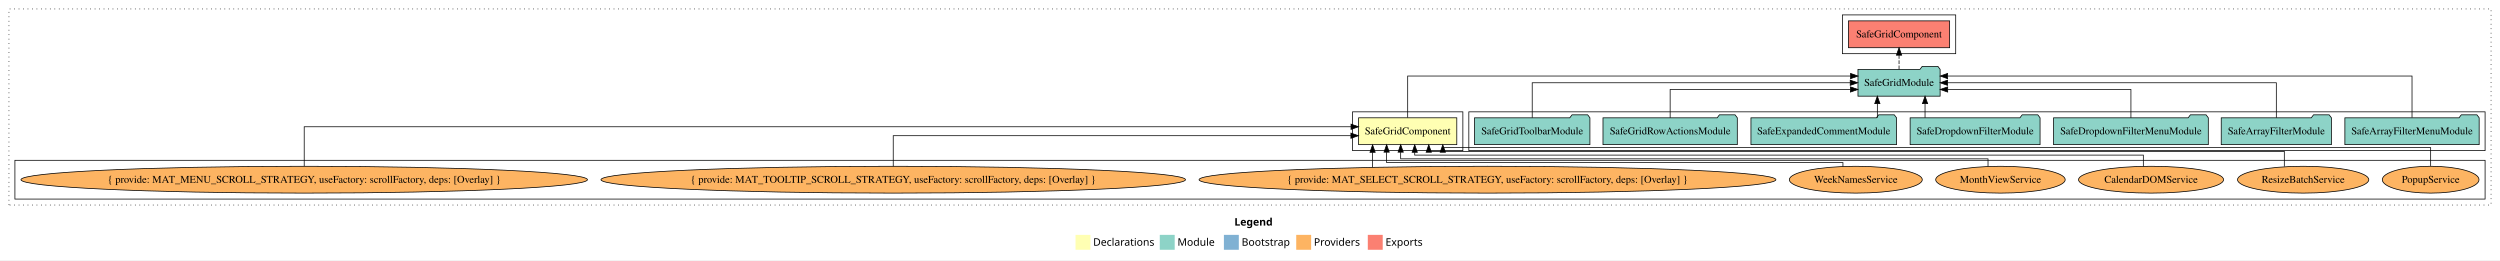
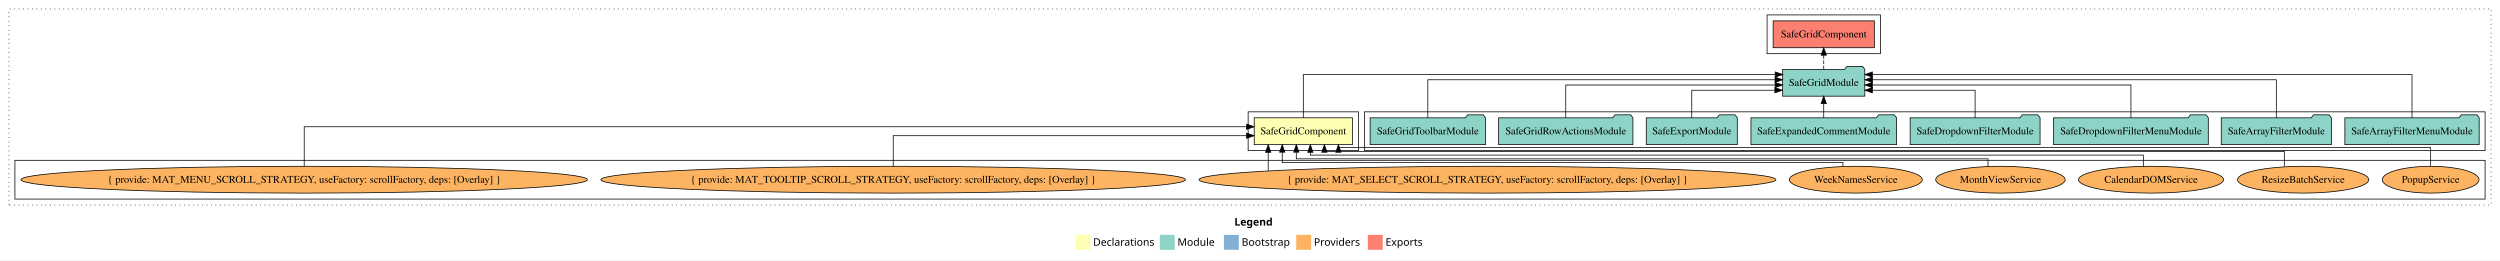
<svg xmlns="http://www.w3.org/2000/svg" width="3353pt" height="349pt" viewBox="0.00 0.00 3353.00 349.00">
  <g id="graph0" class="graph" transform="scale(1 1) rotate(0) translate(4 345)">
    <polygon fill="white" stroke="transparent" points="-4,4 -4,-345 3349,-345 3349,4 -4,4" />
    <text text-anchor="start" x="1651.51" y="-42.4" font-family="sans-serif" font-weight="bold" font-size="14.00">Legend</text>
    <polygon fill="#ffffb3" stroke="transparent" points="1438.5,-10 1438.5,-30 1458.5,-30 1458.5,-10 1438.5,-10" />
    <text text-anchor="start" x="1462.13" y="-15.4" font-family="sans-serif" font-size="14.00">  Declarations</text>
    <polygon fill="#8dd3c7" stroke="transparent" points="1551.5,-10 1551.5,-30 1571.5,-30 1571.5,-10 1551.5,-10" />
    <text text-anchor="start" x="1575.23" y="-15.4" font-family="sans-serif" font-size="14.00">  Module</text>
    <polygon fill="#80b1d3" stroke="transparent" points="1637.5,-10 1637.5,-30 1657.5,-30 1657.5,-10 1637.5,-10" />
    <text text-anchor="start" x="1661.28" y="-15.4" font-family="sans-serif" font-size="14.00">  Bootstrap</text>
    <polygon fill="#fdb462" stroke="transparent" points="1734.5,-10 1734.5,-30 1754.5,-30 1754.5,-10 1734.5,-10" />
    <text text-anchor="start" x="1758.17" y="-15.4" font-family="sans-serif" font-size="14.00">  Providers</text>
    <polygon fill="#fb8072" stroke="transparent" points="1830.5,-10 1830.5,-30 1850.5,-30 1850.5,-10 1830.5,-10" />
    <text text-anchor="start" x="1854.23" y="-15.4" font-family="sans-serif" font-size="14.00">  Exports</text>
    <g id="clust1" class="cluster">
      <polygon fill="none" stroke="black" stroke-dasharray="1,5" points="8,-70 8,-333 3337,-333 3337,-70 8,-70" />
    </g>
+     <g id="clust5" class="cluster">
+       <polygon fill="none" stroke="black" points="2366,-273 2366,-325 2518,-325 2518,-273 2366,-273" />
+     </g>
    <g id="clust2" class="cluster">
-       <polygon fill="none" stroke="black" points="1810,-143 1810,-195 1958,-195 1958,-143 1810,-143" />
-     </g>
-     <g id="clust5" class="cluster">
-       <polygon fill="none" stroke="black" points="2467,-273 2467,-325 2619,-325 2619,-273 2467,-273" />
+       <polygon fill="none" stroke="black" points="1670,-143 1670,-195 1818,-195 1818,-143 1670,-143" />
    </g>
    <g id="clust4" class="cluster">
-       <polygon fill="none" stroke="black" points="1966,-143 1966,-195 3329,-195 3329,-143 1966,-143" />
+       <polygon fill="none" stroke="black" points="1826,-143 1826,-195 3329,-195 3329,-143 1826,-143" />
    </g>
    <g id="clust3" class="cluster">
      <polygon fill="none" stroke="black" points="16,-78 16,-130 3329,-130 3329,-78 16,-78" />
    </g>
    <g id="node1" class="node">
-       <polygon fill="#ffffb3" stroke="black" points="1949.86,-187 1818.14,-187 1818.14,-151 1949.86,-151 1949.86,-187" />
-       <text text-anchor="middle" x="1884" y="-164.8" font-family="Times,serif" font-size="14.00">SafeGridComponent</text>
+       <polygon fill="#ffffb3" stroke="black" points="1809.86,-187 1678.14,-187 1678.14,-151 1809.86,-151 1809.86,-187" />
+       <text text-anchor="middle" x="1744" y="-164.8" font-family="Times,serif" font-size="14.00">SafeGridComponent</text>
    </g>
    <g id="node2" class="node">
-       <polygon fill="#8dd3c7" stroke="black" points="2598.08,-252 2595.08,-256 2574.08,-256 2571.08,-252 2487.92,-252 2487.92,-216 2598.08,-216 2598.08,-252" />
-       <text text-anchor="middle" x="2543" y="-229.8" font-family="Times,serif" font-size="14.00">SafeGridModule</text>
+       <polygon fill="#8dd3c7" stroke="black" points="2497.08,-252 2494.08,-256 2473.08,-256 2470.08,-252 2386.92,-252 2386.92,-216 2497.08,-216 2497.08,-252" />
+       <text text-anchor="middle" x="2442" y="-229.8" font-family="Times,serif" font-size="14.00">SafeGridModule</text>
    </g>
    <g id="edge1" class="edge">
-       <path fill="none" stroke="black" d="M1884,-187.29C1884,-209.21 1884,-243 1884,-243 1884,-243 2477.95,-243 2477.95,-243" />
-       <polygon fill="black" stroke="black" points="2477.95,-246.5 2487.95,-243 2477.95,-239.5 2477.95,-246.5" />
+       <path fill="none" stroke="black" d="M1744,-187.01C1744,-209.49 1744,-245 1744,-245 1744,-245 2376.94,-245 2376.94,-245" />
+       <polygon fill="black" stroke="black" points="2376.94,-248.5 2386.94,-245 2376.94,-241.5 2376.94,-248.5" />
    </g>
-     <g id="node18" class="node">
-       <polygon fill="#fb8072" stroke="black" points="2610.86,-317 2475.14,-317 2475.14,-281 2610.86,-281 2610.86,-317" />
-       <text text-anchor="middle" x="2543" y="-294.8" font-family="Times,serif" font-size="14.00">SafeGridComponent </text>
+     <g id="node19" class="node">
+       <polygon fill="#fb8072" stroke="black" points="2509.86,-317 2374.14,-317 2374.14,-281 2509.86,-281 2509.86,-317" />
+       <text text-anchor="middle" x="2442" y="-294.8" font-family="Times,serif" font-size="14.00">SafeGridComponent </text>
    </g>
-     <g id="edge17" class="edge">
-       <path fill="none" stroke="black" stroke-dasharray="5,2" d="M2543,-252.11C2543,-252.11 2543,-270.99 2543,-270.99" />
-       <polygon fill="black" stroke="black" points="2539.5,-270.99 2543,-280.99 2546.5,-270.99 2539.5,-270.99" />
+     <g id="edge18" class="edge">
+       <path fill="none" stroke="black" stroke-dasharray="5,2" d="M2442,-252.11C2442,-252.11 2442,-270.99 2442,-270.99" />
+       <polygon fill="black" stroke="black" points="2438.5,-270.99 2442,-280.99 2445.5,-270.99 2438.5,-270.99" />
    </g>
    <g id="node3" class="node">
      <ellipse fill="#fdb462" stroke="black" cx="3256" cy="-104" rx="64.85" ry="18" />
      <text text-anchor="middle" x="3256" y="-99.8" font-family="Times,serif" font-size="14.00">PopupService</text>
    </g>
    <g id="edge2" class="edge">
-       <path fill="none" stroke="black" d="M3256,-122.49C3256,-134.14 3256,-147 3256,-147 3256,-147 1931.09,-147 1931.09,-147 1931.09,-147 1931.09,-147.38 1931.09,-147.38" />
-       <polygon fill="black" stroke="black" points="1927.59,-140.83 1931.09,-150.83 1934.59,-140.83 1927.59,-140.83" />
+       <path fill="none" stroke="black" d="M3256,-122.49C3256,-134.14 3256,-147 3256,-147 3256,-147 1791.09,-147 1791.09,-147 1791.09,-147 1791.09,-147.38 1791.09,-147.38" />
+       <polygon fill="black" stroke="black" points="1787.59,-140.83 1791.09,-150.83 1794.59,-140.83 1787.59,-140.83" />
    </g>
    <g id="node4" class="node">
      <ellipse fill="#fdb462" stroke="black" cx="3085" cy="-104" rx="88.02" ry="18" />
      <text text-anchor="middle" x="3085" y="-99.8" font-family="Times,serif" font-size="14.00">ResizeBatchService</text>
    </g>
    <g id="edge3" class="edge">
-       <path fill="none" stroke="black" d="M3059.72,-121.67C3059.72,-131.59 3059.72,-142 3059.72,-142 3059.72,-142 1912.26,-142 1912.26,-142 1912.26,-142 1912.26,-142.88 1912.26,-142.88" />
-       <polygon fill="black" stroke="black" points="1908.76,-140.84 1912.26,-150.84 1915.76,-140.84 1908.76,-140.84" />
+       <path fill="none" stroke="black" d="M3059.72,-121.67C3059.72,-131.59 3059.72,-142 3059.72,-142 3059.72,-142 1772.26,-142 1772.26,-142 1772.26,-142 1772.26,-142.88 1772.26,-142.88" />
+       <polygon fill="black" stroke="black" points="1768.76,-140.84 1772.26,-150.84 1775.76,-140.84 1768.76,-140.84" />
    </g>
    <g id="node5" class="node">
      <ellipse fill="#fdb462" stroke="black" cx="2881" cy="-104" rx="97.25" ry="18" />
      <text text-anchor="middle" x="2881" y="-99.8" font-family="Times,serif" font-size="14.00">CalendarDOMService</text>
    </g>
    <g id="edge4" class="edge">
-       <path fill="none" stroke="black" d="M2870.63,-122.04C2870.63,-129.75 2870.63,-137 2870.63,-137 2870.63,-137 1893.42,-137 1893.42,-137 1893.42,-137 1893.42,-140.76 1893.42,-140.76" />
-       <polygon fill="black" stroke="black" points="1889.92,-140.76 1893.42,-150.76 1896.92,-140.76 1889.92,-140.76" />
+       <path fill="none" stroke="black" d="M2870.63,-122.04C2870.63,-129.75 2870.63,-137 2870.63,-137 2870.63,-137 1753.42,-137 1753.42,-137 1753.42,-137 1753.42,-140.76 1753.42,-140.76" />
+       <polygon fill="black" stroke="black" points="1749.92,-140.76 1753.42,-150.76 1756.92,-140.76 1749.92,-140.76" />
    </g>
    <g id="node6" class="node">
      <ellipse fill="#fdb462" stroke="black" cx="2679" cy="-104" rx="86.82" ry="18" />
      <text text-anchor="middle" x="2679" y="-99.8" font-family="Times,serif" font-size="14.00">MonthViewService</text>
    </g>
    <g id="edge5" class="edge">
-       <path fill="none" stroke="black" d="M2662.33,-121.89C2662.33,-127.38 2662.33,-132 2662.33,-132 2662.33,-132 1874.58,-132 1874.58,-132 1874.58,-132 1874.58,-140.93 1874.58,-140.93" />
-       <polygon fill="black" stroke="black" points="1871.08,-140.93 1874.58,-150.93 1878.08,-140.93 1871.08,-140.93" />
+       <path fill="none" stroke="black" d="M2662.33,-121.89C2662.33,-127.38 2662.33,-132 2662.33,-132 2662.33,-132 1734.58,-132 1734.58,-132 1734.58,-132 1734.58,-140.93 1734.58,-140.93" />
+       <polygon fill="black" stroke="black" points="1731.08,-140.93 1734.58,-150.93 1738.08,-140.93 1731.08,-140.93" />
    </g>
    <g id="node7" class="node">
      <ellipse fill="#fdb462" stroke="black" cx="2485" cy="-104" rx="89.14" ry="18" />
      <text text-anchor="middle" x="2485" y="-99.8" font-family="Times,serif" font-size="14.00">WeekNamesService</text>
    </g>
    <g id="edge6" class="edge">
-       <path fill="none" stroke="black" d="M2467.75,-121.67C2467.75,-124.75 2467.75,-127 2467.75,-127 2467.75,-127 1855.74,-127 1855.74,-127 1855.74,-127 1855.74,-140.94 1855.74,-140.94" />
-       <polygon fill="black" stroke="black" points="1852.24,-140.94 1855.74,-150.94 1859.24,-140.94 1852.24,-140.94" />
+       <path fill="none" stroke="black" d="M2467.75,-121.67C2467.75,-124.75 2467.75,-127 2467.75,-127 2467.75,-127 1715.74,-127 1715.74,-127 1715.74,-127 1715.74,-140.94 1715.74,-140.94" />
+       <polygon fill="black" stroke="black" points="1712.24,-140.94 1715.74,-150.94 1719.24,-140.94 1712.24,-140.94" />
    </g>
    <g id="node8" class="node">
      <ellipse fill="#fdb462" stroke="black" cx="1991" cy="-104" rx="386.83" ry="18" />
      <text text-anchor="middle" x="1991" y="-99.8" font-family="Times,serif" font-size="14.00">{ provide: MAT_SELECT_SCROLL_STRATEGY, useFactory: scrollFactory, deps: [Overlay] }</text>
    </g>
    <g id="edge7" class="edge">
-       <path fill="none" stroke="black" d="M1836.91,-120.74C1836.91,-120.74 1836.91,-140.72 1836.91,-140.72" />
-       <polygon fill="black" stroke="black" points="1833.41,-140.72 1836.91,-150.72 1840.41,-140.72 1833.41,-140.72" />
+       <path fill="none" stroke="black" d="M1696.91,-115.92C1696.91,-115.92 1696.91,-140.77 1696.91,-140.77" />
+       <polygon fill="black" stroke="black" points="1693.41,-140.77 1696.91,-150.77 1700.41,-140.77 1693.41,-140.77" />
    </g>
    <g id="node9" class="node">
      <ellipse fill="#fdb462" stroke="black" cx="1194" cy="-104" rx="391.97" ry="18" />
      <text text-anchor="middle" x="1194" y="-99.8" font-family="Times,serif" font-size="14.00">{ provide: MAT_TOOLTIP_SCROLL_STRATEGY, useFactory: scrollFactory, deps: [Overlay] }</text>
    </g>
    <g id="edge8" class="edge">
-       <path fill="none" stroke="black" d="M1194,-122.02C1194,-139.37 1194,-163 1194,-163 1194,-163 1807.84,-163 1807.84,-163" />
-       <polygon fill="black" stroke="black" points="1807.84,-166.5 1817.84,-163 1807.84,-159.5 1807.84,-166.5" />
+       <path fill="none" stroke="black" d="M1194,-122.02C1194,-139.37 1194,-163 1194,-163 1194,-163 1667.93,-163 1667.93,-163" />
+       <polygon fill="black" stroke="black" points="1667.93,-166.5 1677.93,-163 1667.93,-159.5 1667.93,-166.5" />
    </g>
    <g id="node10" class="node">
      <ellipse fill="#fdb462" stroke="black" cx="404" cy="-104" rx="379.87" ry="18" />
      <text text-anchor="middle" x="404" y="-99.8" font-family="Times,serif" font-size="14.00">{ provide: MAT_MENU_SCROLL_STRATEGY, useFactory: scrollFactory, deps: [Overlay] }</text>
    </g>
    <g id="edge9" class="edge">
-       <path fill="none" stroke="black" d="M404,-122.28C404,-143.32 404,-175 404,-175 404,-175 1808.02,-175 1808.02,-175" />
-       <polygon fill="black" stroke="black" points="1808.02,-178.5 1818.02,-175 1808.02,-171.5 1808.02,-178.5" />
+       <path fill="none" stroke="black" d="M404,-122.28C404,-143.32 404,-175 404,-175 404,-175 1668.01,-175 1668.01,-175" />
+       <polygon fill="black" stroke="black" points="1668.01,-178.5 1678.01,-175 1668.01,-171.5 1668.01,-178.5" />
    </g>
    <g id="node11" class="node">
      <polygon fill="#8dd3c7" stroke="black" points="3321.05,-187 3318.05,-191 3297.05,-191 3294.05,-187 3140.95,-187 3140.95,-151 3321.05,-151 3321.05,-187" />
      <text text-anchor="middle" x="3231" y="-164.8" font-family="Times,serif" font-size="14.00">SafeArrayFilterMenuModule</text>
    </g>
    <g id="edge10" class="edge">
-       <path fill="none" stroke="black" d="M3231,-187.29C3231,-209.21 3231,-243 3231,-243 3231,-243 2608.14,-243 2608.14,-243" />
-       <polygon fill="black" stroke="black" points="2608.14,-239.5 2598.14,-243 2608.14,-246.5 2608.14,-239.5" />
+       <path fill="none" stroke="black" d="M3231,-187.01C3231,-209.49 3231,-245 3231,-245 3231,-245 2507.17,-245 2507.17,-245" />
+       <polygon fill="black" stroke="black" points="2507.17,-241.5 2497.17,-245 2507.17,-248.5 2507.17,-241.5" />
    </g>
    <g id="node12" class="node">
      <polygon fill="#8dd3c7" stroke="black" points="3122.89,-187 3119.89,-191 3098.89,-191 3095.89,-187 2975.11,-187 2975.11,-151 3122.89,-151 3122.89,-187" />
      <text text-anchor="middle" x="3049" y="-164.8" font-family="Times,serif" font-size="14.00">SafeArrayFilterModule</text>
    </g>
    <g id="edge11" class="edge">
-       <path fill="none" stroke="black" d="M3049,-187.11C3049,-206.34 3049,-234 3049,-234 3049,-234 2608.11,-234 2608.11,-234" />
-       <polygon fill="black" stroke="black" points="2608.11,-230.5 2598.11,-234 2608.11,-237.5 2608.11,-230.5" />
+       <path fill="none" stroke="black" d="M3049,-187.13C3049,-207.57 3049,-238 3049,-238 3049,-238 2507.21,-238 2507.21,-238" />
+       <polygon fill="black" stroke="black" points="2507.21,-234.5 2497.21,-238 2507.21,-241.5 2507.21,-234.5" />
    </g>
    <g id="node13" class="node">
      <polygon fill="#8dd3c7" stroke="black" points="2957.78,-187 2954.78,-191 2933.78,-191 2930.78,-187 2750.22,-187 2750.22,-151 2957.78,-151 2957.78,-187" />
      <text text-anchor="middle" x="2854" y="-164.8" font-family="Times,serif" font-size="14.00">SafeDropdownFilterMenuModule</text>
    </g>
    <g id="edge12" class="edge">
-       <path fill="none" stroke="black" d="M2854,-187.03C2854,-203.4 2854,-225 2854,-225 2854,-225 2608.24,-225 2608.24,-225" />
-       <polygon fill="black" stroke="black" points="2608.24,-221.5 2598.24,-225 2608.24,-228.5 2608.24,-221.5" />
+       <path fill="none" stroke="black" d="M2854,-187.27C2854,-205.56 2854,-231 2854,-231 2854,-231 2507.14,-231 2507.14,-231" />
+       <polygon fill="black" stroke="black" points="2507.14,-227.5 2497.14,-231 2507.14,-234.5 2507.14,-227.5" />
    </g>
    <g id="node14" class="node">
      <polygon fill="#8dd3c7" stroke="black" points="2732.13,-187 2729.13,-191 2708.13,-191 2705.13,-187 2557.87,-187 2557.87,-151 2732.13,-151 2732.13,-187" />
      <text text-anchor="middle" x="2645" y="-164.8" font-family="Times,serif" font-size="14.00">SafeDropdownFilterModule</text>
    </g>
    <g id="edge13" class="edge">
-       <path fill="none" stroke="black" d="M2577.86,-187.11C2577.86,-187.11 2577.86,-205.99 2577.86,-205.99" />
-       <polygon fill="black" stroke="black" points="2574.36,-205.99 2577.86,-215.99 2581.36,-205.99 2574.36,-205.99" />
+       <path fill="none" stroke="black" d="M2645,-187.01C2645,-203.05 2645,-224 2645,-224 2645,-224 2507.2,-224 2507.2,-224" />
+       <polygon fill="black" stroke="black" points="2507.2,-220.5 2497.2,-224 2507.2,-227.5 2507.2,-220.5" />
    </g>
    <g id="node15" class="node">
      <polygon fill="#8dd3c7" stroke="black" points="2539.63,-187 2536.63,-191 2515.63,-191 2512.63,-187 2344.37,-187 2344.37,-151 2539.63,-151 2539.63,-187" />
      <text text-anchor="middle" x="2442" y="-164.8" font-family="Times,serif" font-size="14.00">SafeExpandedCommentModule</text>
    </g>
    <g id="edge14" class="edge">
-       <path fill="none" stroke="black" d="M2513.89,-187.11C2513.89,-187.11 2513.89,-205.99 2513.89,-205.99" />
-       <polygon fill="black" stroke="black" points="2510.39,-205.99 2513.89,-215.99 2517.39,-205.99 2510.39,-205.99" />
+       <path fill="none" stroke="black" d="M2442,-187.11C2442,-187.11 2442,-205.99 2442,-205.99" />
+       <polygon fill="black" stroke="black" points="2438.5,-205.99 2442,-215.99 2445.5,-205.99 2438.5,-205.99" />
    </g>
    <g id="node16" class="node">
-       <polygon fill="#8dd3c7" stroke="black" points="2326.07,-187 2323.07,-191 2302.07,-191 2299.07,-187 2145.93,-187 2145.93,-151 2326.07,-151 2326.07,-187" />
-       <text text-anchor="middle" x="2236" y="-164.8" font-family="Times,serif" font-size="14.00">SafeGridRowActionsModule</text>
+       <polygon fill="#8dd3c7" stroke="black" points="2326.03,-187 2323.03,-191 2302.03,-191 2299.03,-187 2203.97,-187 2203.97,-151 2326.03,-151 2326.03,-187" />
+       <text text-anchor="middle" x="2265" y="-164.8" font-family="Times,serif" font-size="14.00">SafeExportModule</text>
    </g>
    <g id="edge15" class="edge">
-       <path fill="none" stroke="black" d="M2236,-187.03C2236,-203.4 2236,-225 2236,-225 2236,-225 2477.76,-225 2477.76,-225" />
-       <polygon fill="black" stroke="black" points="2477.76,-228.5 2487.76,-225 2477.76,-221.5 2477.76,-228.5" />
+       <path fill="none" stroke="black" d="M2265,-187.01C2265,-203.05 2265,-224 2265,-224 2265,-224 2376.48,-224 2376.48,-224" />
+       <polygon fill="black" stroke="black" points="2376.48,-227.5 2386.48,-224 2376.48,-220.5 2376.48,-227.5" />
    </g>
    <g id="node17" class="node">
-       <polygon fill="#8dd3c7" stroke="black" points="2128.4,-187 2125.4,-191 2104.4,-191 2101.4,-187 1973.6,-187 1973.6,-151 2128.4,-151 2128.4,-187" />
-       <text text-anchor="middle" x="2051" y="-164.8" font-family="Times,serif" font-size="14.00">SafeGridToolbarModule</text>
+       <polygon fill="#8dd3c7" stroke="black" points="2186.07,-187 2183.07,-191 2162.07,-191 2159.07,-187 2005.93,-187 2005.93,-151 2186.07,-151 2186.07,-187" />
+       <text text-anchor="middle" x="2096" y="-164.8" font-family="Times,serif" font-size="14.00">SafeGridRowActionsModule</text>
    </g>
    <g id="edge16" class="edge">
-       <path fill="none" stroke="black" d="M2051,-187.11C2051,-206.34 2051,-234 2051,-234 2051,-234 2477.52,-234 2477.52,-234" />
-       <polygon fill="black" stroke="black" points="2477.52,-237.5 2487.52,-234 2477.52,-230.5 2477.52,-237.5" />
+       <path fill="none" stroke="black" d="M2096,-187.27C2096,-205.56 2096,-231 2096,-231 2096,-231 2376.79,-231 2376.79,-231" />
+       <polygon fill="black" stroke="black" points="2376.79,-234.5 2386.79,-231 2376.79,-227.5 2376.79,-234.5" />
+     </g>
+     <g id="node18" class="node">
+       <polygon fill="#8dd3c7" stroke="black" points="1988.4,-187 1985.4,-191 1964.4,-191 1961.4,-187 1833.6,-187 1833.6,-151 1988.4,-151 1988.4,-187" />
+       <text text-anchor="middle" x="1911" y="-164.8" font-family="Times,serif" font-size="14.00">SafeGridToolbarModule</text>
+     </g>
+     <g id="edge17" class="edge">
+       <path fill="none" stroke="black" d="M1911,-187.13C1911,-207.57 1911,-238 1911,-238 1911,-238 2376.68,-238 2376.68,-238" />
+       <polygon fill="black" stroke="black" points="2376.68,-241.5 2386.68,-238 2376.68,-234.5 2376.68,-241.5" />
    </g>
  </g>
</svg>
